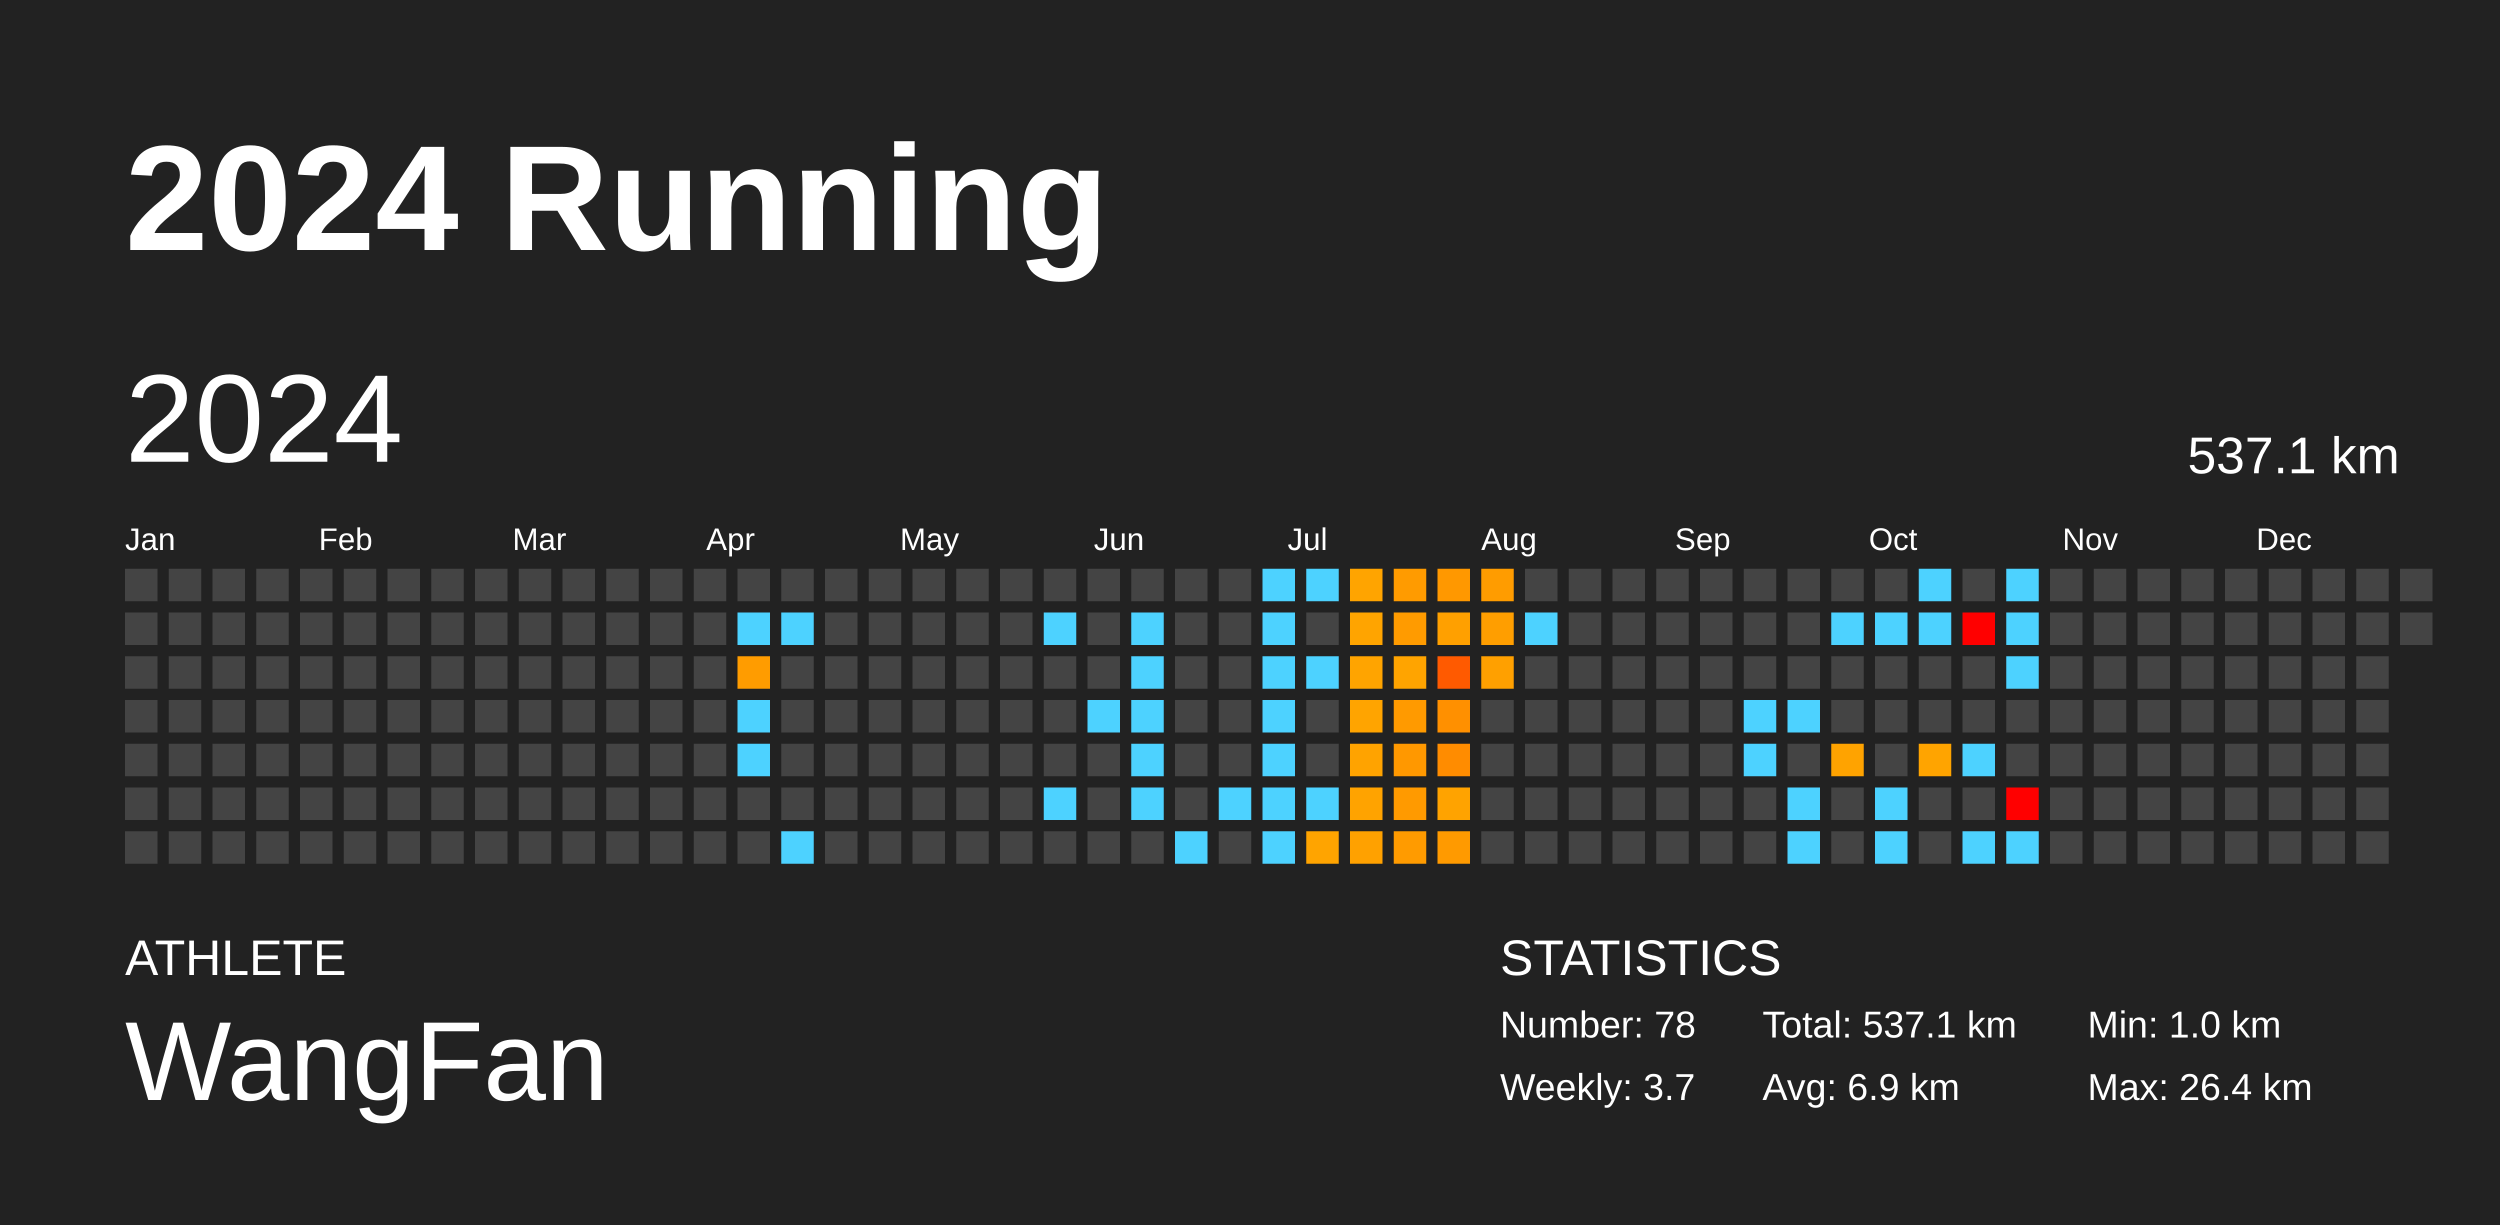
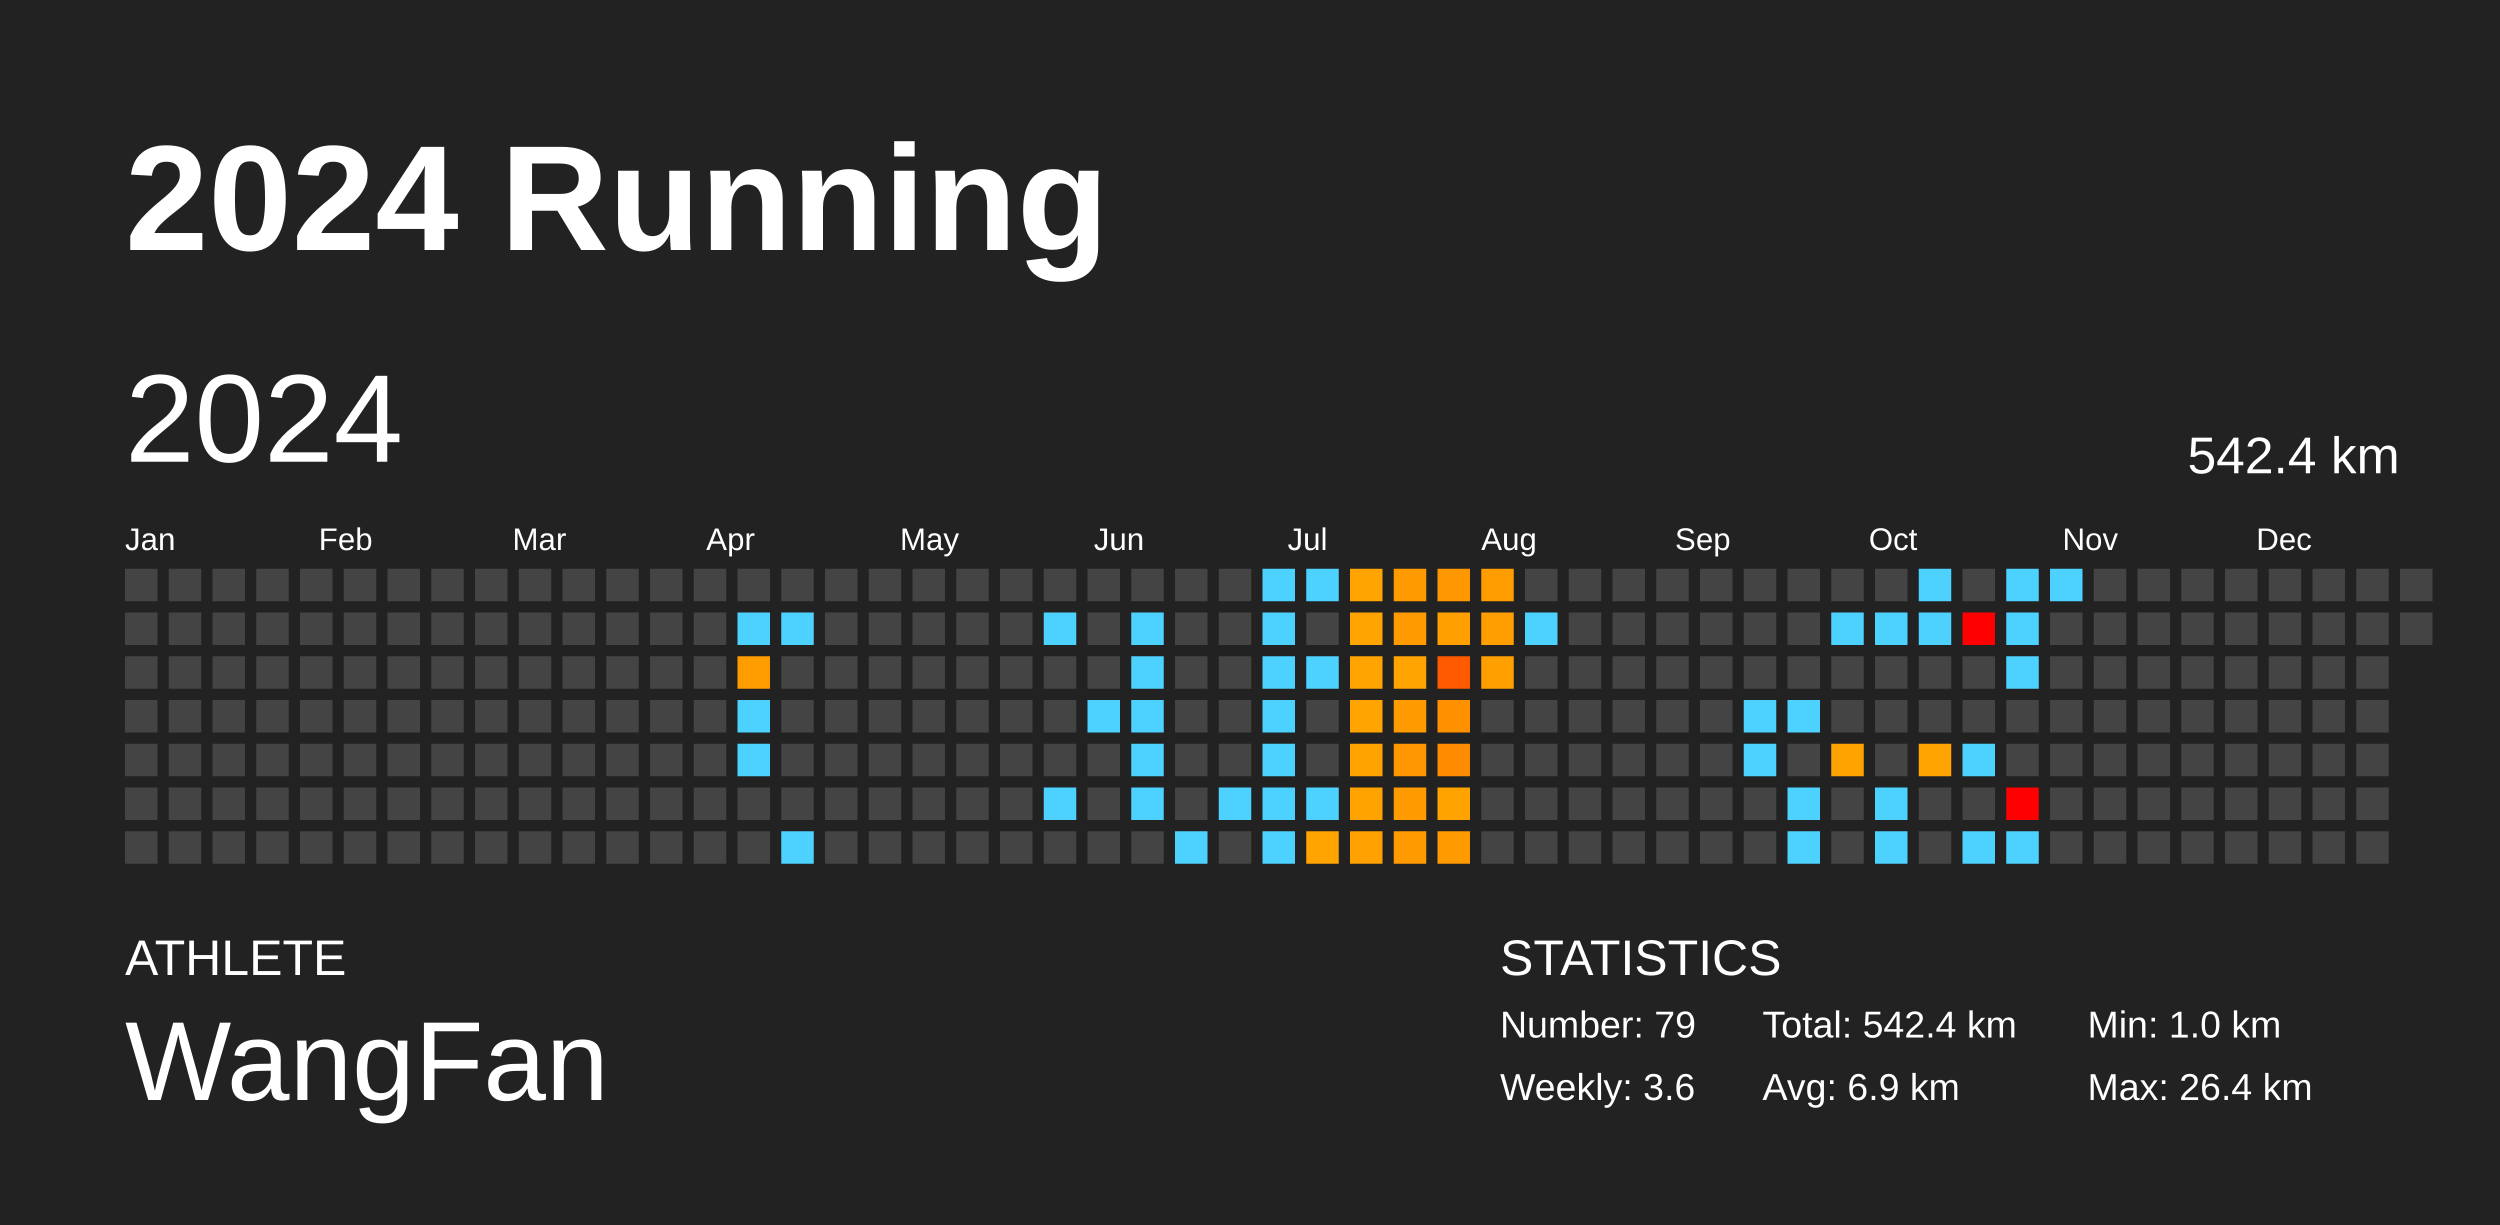
<svg xmlns="http://www.w3.org/2000/svg" baseProfile="full" height="98mm" version="1.1" viewBox="0,0,200,98" width="200mm">
  <defs />
  <rect fill="#222222" height="98" width="200" x="0" y="0" />
  <text fill="#FFFFFF" style="font-size:12px; font-family:Arial; font-weight:bold;" x="10" y="20">2024 Running</text>
  <text fill="#FFFFFF" style="font-size:4px; font-family:Arial" x="10" y="78">ATHLETE</text>
  <text fill="#FFFFFF" style="font-size:9px; font-family:Arial" x="10" y="88">WangFan</text>
  <text fill="#FFFFFF" style="font-size:4px; font-family:Arial" x="120" y="78">STATISTICS</text>
-   <text fill="#FFFFFF" style="font-size:3px; font-family:Arial" x="120" y="83">Number: 78</text>
-   <text fill="#FFFFFF" style="font-size:3px; font-family:Arial" x="120" y="88">Weekly: 3.7</text>
-   <text fill="#FFFFFF" style="font-size:3px; font-family:Arial" x="141" y="83">Total: 537.1 km</text>
+   <text fill="#FFFFFF" style="font-size:3px; font-family:Arial" x="120" y="83">Number: 79</text>
+   <text fill="#FFFFFF" style="font-size:3px; font-family:Arial" x="120" y="88">Weekly: 3.6</text>
+   <text fill="#FFFFFF" style="font-size:3px; font-family:Arial" x="141" y="83">Total: 542.4 km</text>
  <text fill="#FFFFFF" style="font-size:3px; font-family:Arial" x="141" y="88">Avg: 6.9 km</text>
  <text fill="#FFFFFF" style="font-size:3px; font-family:Arial" x="167" y="83">Min: 1.0 km</text>
  <text fill="#FFFFFF" style="font-size:3px; font-family:Arial" x="167" y="88">Max: 26.4 km</text>
  <text dominant-baseline="hanging" fill="#FFFFFF" style="font-size:10.0px; font-family:Arial;" x="10" y="30">2024</text>
-   <text dominant-baseline="hanging" fill="#FFFFFF" style="font-size:4.125px; font-family:Arial;" x="175" y="35">537.1 km</text>
+   <text dominant-baseline="hanging" fill="#FFFFFF" style="font-size:4.125px; font-family:Arial;" x="175" y="35">542.4 km</text>
  <text fill="#FFFFFF" style="font-size:2.5px; font-family:Arial" x="10.0" y="44">Jan</text>
  <text fill="#FFFFFF" style="font-size:2.5px; font-family:Arial" x="25.5" y="44">Feb</text>
  <text fill="#FFFFFF" style="font-size:2.5px; font-family:Arial" x="41.0" y="44">Mar</text>
  <text fill="#FFFFFF" style="font-size:2.5px; font-family:Arial" x="56.5" y="44">Apr</text>
  <text fill="#FFFFFF" style="font-size:2.5px; font-family:Arial" x="72.0" y="44">May</text>
  <text fill="#FFFFFF" style="font-size:2.5px; font-family:Arial" x="87.5" y="44">Jun</text>
  <text fill="#FFFFFF" style="font-size:2.5px; font-family:Arial" x="103.0" y="44">Jul</text>
  <text fill="#FFFFFF" style="font-size:2.5px; font-family:Arial" x="118.5" y="44">Aug</text>
  <text fill="#FFFFFF" style="font-size:2.5px; font-family:Arial" x="134.0" y="44">Sep</text>
  <text fill="#FFFFFF" style="font-size:2.5px; font-family:Arial" x="149.5" y="44">Oct</text>
  <text fill="#FFFFFF" style="font-size:2.5px; font-family:Arial" x="165.0" y="44">Nov</text>
  <text fill="#FFFFFF" style="font-size:2.5px; font-family:Arial" x="180.5" y="44">Dec</text>
  <rect fill="#444444" height="2.6" width="2.6" x="10.0" y="45.5" />
  <rect fill="#444444" height="2.6" width="2.6" x="10.0" y="49.0" />
  <rect fill="#444444" height="2.6" width="2.6" x="10.0" y="52.5" />
  <rect fill="#444444" height="2.6" width="2.6" x="10.0" y="56.0" />
  <rect fill="#444444" height="2.6" width="2.6" x="10.0" y="59.5" />
  <rect fill="#444444" height="2.6" width="2.6" x="10.0" y="63.0" />
  <rect fill="#444444" height="2.6" width="2.6" x="10.0" y="66.5" />
  <rect fill="#444444" height="2.6" width="2.6" x="13.5" y="45.5" />
  <rect fill="#444444" height="2.6" width="2.6" x="13.5" y="49.0" />
  <rect fill="#444444" height="2.6" width="2.6" x="13.5" y="52.5" />
  <rect fill="#444444" height="2.6" width="2.6" x="13.5" y="56.0" />
  <rect fill="#444444" height="2.6" width="2.6" x="13.5" y="59.5" />
  <rect fill="#444444" height="2.6" width="2.6" x="13.5" y="63.0" />
  <rect fill="#444444" height="2.6" width="2.6" x="13.5" y="66.5" />
  <rect fill="#444444" height="2.6" width="2.6" x="17.0" y="45.5" />
  <rect fill="#444444" height="2.6" width="2.6" x="17.0" y="49.0" />
  <rect fill="#444444" height="2.6" width="2.6" x="17.0" y="52.5" />
  <rect fill="#444444" height="2.6" width="2.6" x="17.0" y="56.0" />
  <rect fill="#444444" height="2.6" width="2.6" x="17.0" y="59.5" />
  <rect fill="#444444" height="2.6" width="2.6" x="17.0" y="63.0" />
  <rect fill="#444444" height="2.6" width="2.6" x="17.0" y="66.5" />
  <rect fill="#444444" height="2.6" width="2.6" x="20.5" y="45.5" />
  <rect fill="#444444" height="2.6" width="2.6" x="20.5" y="49.0" />
  <rect fill="#444444" height="2.6" width="2.6" x="20.5" y="52.5" />
  <rect fill="#444444" height="2.6" width="2.6" x="20.5" y="56.0" />
  <rect fill="#444444" height="2.6" width="2.6" x="20.5" y="59.5" />
  <rect fill="#444444" height="2.6" width="2.6" x="20.5" y="63.0" />
  <rect fill="#444444" height="2.6" width="2.6" x="20.5" y="66.5" />
  <rect fill="#444444" height="2.6" width="2.6" x="24.0" y="45.5" />
  <rect fill="#444444" height="2.6" width="2.6" x="24.0" y="49.0" />
  <rect fill="#444444" height="2.6" width="2.6" x="24.0" y="52.5" />
  <rect fill="#444444" height="2.6" width="2.6" x="24.0" y="56.0" />
  <rect fill="#444444" height="2.6" width="2.6" x="24.0" y="59.5" />
  <rect fill="#444444" height="2.6" width="2.6" x="24.0" y="63.0" />
  <rect fill="#444444" height="2.6" width="2.6" x="24.0" y="66.5" />
  <rect fill="#444444" height="2.6" width="2.6" x="27.5" y="45.5" />
  <rect fill="#444444" height="2.6" width="2.6" x="27.5" y="49.0" />
  <rect fill="#444444" height="2.6" width="2.6" x="27.5" y="52.5" />
  <rect fill="#444444" height="2.6" width="2.6" x="27.5" y="56.0" />
  <rect fill="#444444" height="2.6" width="2.6" x="27.5" y="59.5" />
  <rect fill="#444444" height="2.6" width="2.6" x="27.5" y="63.0" />
  <rect fill="#444444" height="2.6" width="2.6" x="27.5" y="66.5" />
  <rect fill="#444444" height="2.6" width="2.6" x="31.0" y="45.5" />
  <rect fill="#444444" height="2.6" width="2.6" x="31.0" y="49.0" />
  <rect fill="#444444" height="2.6" width="2.6" x="31.0" y="52.5" />
  <rect fill="#444444" height="2.6" width="2.6" x="31.0" y="56.0" />
  <rect fill="#444444" height="2.6" width="2.6" x="31.0" y="59.5" />
  <rect fill="#444444" height="2.6" width="2.6" x="31.0" y="63.0" />
  <rect fill="#444444" height="2.6" width="2.6" x="31.0" y="66.5" />
  <rect fill="#444444" height="2.6" width="2.6" x="34.5" y="45.5" />
  <rect fill="#444444" height="2.6" width="2.6" x="34.5" y="49.0" />
  <rect fill="#444444" height="2.6" width="2.6" x="34.5" y="52.5" />
  <rect fill="#444444" height="2.6" width="2.6" x="34.5" y="56.0" />
  <rect fill="#444444" height="2.6" width="2.6" x="34.5" y="59.5" />
  <rect fill="#444444" height="2.6" width="2.6" x="34.5" y="63.0" />
  <rect fill="#444444" height="2.6" width="2.6" x="34.5" y="66.5" />
  <rect fill="#444444" height="2.6" width="2.6" x="38.0" y="45.5" />
  <rect fill="#444444" height="2.6" width="2.6" x="38.0" y="49.0" />
  <rect fill="#444444" height="2.6" width="2.6" x="38.0" y="52.5" />
  <rect fill="#444444" height="2.6" width="2.6" x="38.0" y="56.0" />
  <rect fill="#444444" height="2.6" width="2.6" x="38.0" y="59.5" />
  <rect fill="#444444" height="2.6" width="2.6" x="38.0" y="63.0" />
  <rect fill="#444444" height="2.6" width="2.6" x="38.0" y="66.5" />
  <rect fill="#444444" height="2.6" width="2.6" x="41.5" y="45.5" />
  <rect fill="#444444" height="2.6" width="2.6" x="41.5" y="49.0" />
  <rect fill="#444444" height="2.6" width="2.6" x="41.5" y="52.5" />
  <rect fill="#444444" height="2.6" width="2.6" x="41.5" y="56.0" />
  <rect fill="#444444" height="2.6" width="2.6" x="41.5" y="59.5" />
  <rect fill="#444444" height="2.6" width="2.6" x="41.5" y="63.0" />
  <rect fill="#444444" height="2.6" width="2.6" x="41.5" y="66.5" />
  <rect fill="#444444" height="2.6" width="2.6" x="45.0" y="45.5" />
  <rect fill="#444444" height="2.6" width="2.6" x="45.0" y="49.0" />
  <rect fill="#444444" height="2.6" width="2.6" x="45.0" y="52.5" />
  <rect fill="#444444" height="2.6" width="2.6" x="45.0" y="56.0" />
  <rect fill="#444444" height="2.6" width="2.6" x="45.0" y="59.5" />
  <rect fill="#444444" height="2.6" width="2.6" x="45.0" y="63.0" />
  <rect fill="#444444" height="2.6" width="2.6" x="45.0" y="66.5" />
  <rect fill="#444444" height="2.6" width="2.6" x="48.5" y="45.5" />
  <rect fill="#444444" height="2.6" width="2.6" x="48.5" y="49.0" />
  <rect fill="#444444" height="2.6" width="2.6" x="48.5" y="52.5" />
  <rect fill="#444444" height="2.6" width="2.6" x="48.5" y="56.0" />
  <rect fill="#444444" height="2.6" width="2.6" x="48.5" y="59.5" />
  <rect fill="#444444" height="2.6" width="2.6" x="48.5" y="63.0" />
  <rect fill="#444444" height="2.6" width="2.6" x="48.5" y="66.5" />
  <rect fill="#444444" height="2.6" width="2.6" x="52.0" y="45.5" />
  <rect fill="#444444" height="2.6" width="2.6" x="52.0" y="49.0" />
  <rect fill="#444444" height="2.6" width="2.6" x="52.0" y="52.5" />
  <rect fill="#444444" height="2.6" width="2.6" x="52.0" y="56.0" />
  <rect fill="#444444" height="2.6" width="2.6" x="52.0" y="59.5" />
  <rect fill="#444444" height="2.6" width="2.6" x="52.0" y="63.0" />
  <rect fill="#444444" height="2.6" width="2.6" x="52.0" y="66.5" />
  <rect fill="#444444" height="2.6" width="2.6" x="55.5" y="45.5" />
  <rect fill="#444444" height="2.6" width="2.6" x="55.5" y="49.0" />
  <rect fill="#444444" height="2.6" width="2.6" x="55.5" y="52.5" />
  <rect fill="#444444" height="2.6" width="2.6" x="55.5" y="56.0" />
  <rect fill="#444444" height="2.6" width="2.6" x="55.5" y="59.5" />
  <rect fill="#444444" height="2.6" width="2.6" x="55.5" y="63.0" />
  <rect fill="#444444" height="2.6" width="2.6" x="55.5" y="66.5" />
  <rect fill="#444444" height="2.6" width="2.6" x="59.0" y="45.5" />
  <rect fill="#4dd2ff" height="2.6" width="2.6" x="59.0" y="49.0" />
  <rect fill="#ff9c00" height="2.6" width="2.6" x="59.0" y="52.5" />
  <rect fill="#4dd2ff" height="2.6" width="2.6" x="59.0" y="56.0" />
  <rect fill="#4dd2ff" height="2.6" width="2.6" x="59.0" y="59.5" />
  <rect fill="#444444" height="2.6" width="2.6" x="59.0" y="63.0" />
  <rect fill="#444444" height="2.6" width="2.6" x="59.0" y="66.5" />
  <rect fill="#444444" height="2.6" width="2.6" x="62.5" y="45.5" />
  <rect fill="#4dd2ff" height="2.6" width="2.6" x="62.5" y="49.0" />
  <rect fill="#444444" height="2.6" width="2.6" x="62.5" y="52.5" />
  <rect fill="#444444" height="2.6" width="2.6" x="62.5" y="56.0" />
  <rect fill="#444444" height="2.6" width="2.6" x="62.5" y="59.5" />
  <rect fill="#444444" height="2.6" width="2.6" x="62.5" y="63.0" />
  <rect fill="#4dd2ff" height="2.6" width="2.6" x="62.5" y="66.5" />
  <rect fill="#444444" height="2.6" width="2.6" x="66.0" y="45.5" />
  <rect fill="#444444" height="2.6" width="2.6" x="66.0" y="49.0" />
  <rect fill="#444444" height="2.6" width="2.6" x="66.0" y="52.5" />
  <rect fill="#444444" height="2.6" width="2.6" x="66.0" y="56.0" />
  <rect fill="#444444" height="2.6" width="2.6" x="66.0" y="59.5" />
  <rect fill="#444444" height="2.6" width="2.6" x="66.0" y="63.0" />
  <rect fill="#444444" height="2.6" width="2.6" x="66.0" y="66.5" />
  <rect fill="#444444" height="2.6" width="2.6" x="69.5" y="45.5" />
  <rect fill="#444444" height="2.6" width="2.6" x="69.5" y="49.0" />
  <rect fill="#444444" height="2.6" width="2.6" x="69.5" y="52.5" />
  <rect fill="#444444" height="2.6" width="2.6" x="69.5" y="56.0" />
  <rect fill="#444444" height="2.6" width="2.6" x="69.5" y="59.5" />
  <rect fill="#444444" height="2.6" width="2.6" x="69.5" y="63.0" />
  <rect fill="#444444" height="2.6" width="2.6" x="69.5" y="66.5" />
  <rect fill="#444444" height="2.6" width="2.6" x="73.0" y="45.5" />
  <rect fill="#444444" height="2.6" width="2.6" x="73.0" y="49.0" />
  <rect fill="#444444" height="2.6" width="2.6" x="73.0" y="52.5" />
  <rect fill="#444444" height="2.6" width="2.6" x="73.0" y="56.0" />
  <rect fill="#444444" height="2.6" width="2.6" x="73.0" y="59.5" />
  <rect fill="#444444" height="2.6" width="2.6" x="73.0" y="63.0" />
  <rect fill="#444444" height="2.6" width="2.6" x="73.0" y="66.5" />
  <rect fill="#444444" height="2.6" width="2.6" x="76.5" y="45.5" />
  <rect fill="#444444" height="2.6" width="2.6" x="76.5" y="49.0" />
  <rect fill="#444444" height="2.6" width="2.6" x="76.5" y="52.5" />
  <rect fill="#444444" height="2.6" width="2.6" x="76.5" y="56.0" />
  <rect fill="#444444" height="2.6" width="2.6" x="76.5" y="59.5" />
  <rect fill="#444444" height="2.6" width="2.6" x="76.5" y="63.0" />
  <rect fill="#444444" height="2.6" width="2.6" x="76.5" y="66.5" />
  <rect fill="#444444" height="2.6" width="2.6" x="80.0" y="45.5" />
  <rect fill="#444444" height="2.6" width="2.6" x="80.0" y="49.0" />
  <rect fill="#444444" height="2.6" width="2.6" x="80.0" y="52.5" />
  <rect fill="#444444" height="2.6" width="2.6" x="80.0" y="56.0" />
  <rect fill="#444444" height="2.6" width="2.6" x="80.0" y="59.5" />
  <rect fill="#444444" height="2.6" width="2.6" x="80.0" y="63.0" />
  <rect fill="#444444" height="2.6" width="2.6" x="80.0" y="66.5" />
  <rect fill="#444444" height="2.6" width="2.6" x="83.5" y="45.5" />
  <rect fill="#4dd2ff" height="2.6" width="2.6" x="83.5" y="49.0" />
  <rect fill="#444444" height="2.6" width="2.6" x="83.5" y="52.5" />
  <rect fill="#444444" height="2.6" width="2.6" x="83.5" y="56.0" />
  <rect fill="#444444" height="2.6" width="2.6" x="83.5" y="59.5" />
  <rect fill="#4dd2ff" height="2.6" width="2.6" x="83.5" y="63.0" />
  <rect fill="#444444" height="2.6" width="2.6" x="83.5" y="66.5" />
  <rect fill="#444444" height="2.6" width="2.6" x="87.0" y="45.5" />
  <rect fill="#444444" height="2.6" width="2.6" x="87.0" y="49.0" />
  <rect fill="#444444" height="2.6" width="2.6" x="87.0" y="52.5" />
  <rect fill="#4dd2ff" height="2.6" width="2.6" x="87.0" y="56.0" />
  <rect fill="#444444" height="2.6" width="2.6" x="87.0" y="59.5" />
  <rect fill="#444444" height="2.6" width="2.6" x="87.0" y="63.0" />
  <rect fill="#444444" height="2.6" width="2.6" x="87.0" y="66.5" />
  <rect fill="#444444" height="2.6" width="2.6" x="90.5" y="45.5" />
  <rect fill="#4dd2ff" height="2.6" width="2.6" x="90.5" y="49.0" />
  <rect fill="#4dd2ff" height="2.6" width="2.6" x="90.5" y="52.5" />
  <rect fill="#4dd2ff" height="2.6" width="2.6" x="90.5" y="56.0" />
  <rect fill="#4dd2ff" height="2.6" width="2.6" x="90.5" y="59.5" />
  <rect fill="#4dd2ff" height="2.6" width="2.6" x="90.5" y="63.0" />
  <rect fill="#444444" height="2.6" width="2.6" x="90.5" y="66.5" />
  <rect fill="#444444" height="2.6" width="2.6" x="94.0" y="45.5" />
  <rect fill="#444444" height="2.6" width="2.6" x="94.0" y="49.0" />
  <rect fill="#444444" height="2.6" width="2.6" x="94.0" y="52.5" />
  <rect fill="#444444" height="2.6" width="2.6" x="94.0" y="56.0" />
  <rect fill="#444444" height="2.6" width="2.6" x="94.0" y="59.5" />
  <rect fill="#444444" height="2.6" width="2.6" x="94.0" y="63.0" />
  <rect fill="#4dd2ff" height="2.6" width="2.6" x="94.0" y="66.5" />
  <rect fill="#444444" height="2.6" width="2.6" x="97.5" y="45.5" />
  <rect fill="#444444" height="2.6" width="2.6" x="97.5" y="49.0" />
  <rect fill="#444444" height="2.6" width="2.6" x="97.5" y="52.5" />
  <rect fill="#444444" height="2.6" width="2.6" x="97.5" y="56.0" />
  <rect fill="#444444" height="2.6" width="2.6" x="97.5" y="59.5" />
  <rect fill="#4dd2ff" height="2.6" width="2.6" x="97.5" y="63.0" />
  <rect fill="#444444" height="2.6" width="2.6" x="97.5" y="66.5" />
  <rect fill="#4dd2ff" height="2.6" width="2.6" x="101.0" y="45.5" />
  <rect fill="#4dd2ff" height="2.6" width="2.6" x="101.0" y="49.0" />
  <rect fill="#4dd2ff" height="2.6" width="2.6" x="101.0" y="52.5" />
  <rect fill="#4dd2ff" height="2.6" width="2.6" x="101.0" y="56.0" />
  <rect fill="#4dd2ff" height="2.6" width="2.6" x="101.0" y="59.5" />
  <rect fill="#4dd2ff" height="2.6" width="2.6" x="101.0" y="63.0" />
  <rect fill="#4dd2ff" height="2.6" width="2.6" x="101.0" y="66.5" />
  <rect fill="#4dd2ff" height="2.6" width="2.6" x="104.5" y="45.5" />
  <rect fill="#444444" height="2.6" width="2.6" x="104.5" y="49.0" />
  <rect fill="#4dd2ff" height="2.6" width="2.6" x="104.5" y="52.5" />
  <rect fill="#444444" height="2.6" width="2.6" x="104.5" y="56.0" />
  <rect fill="#444444" height="2.6" width="2.6" x="104.5" y="59.5" />
  <rect fill="#4dd2ff" height="2.6" width="2.6" x="104.5" y="63.0" />
  <rect fill="#ffa400" height="2.6" width="2.6" x="104.5" y="66.5" />
  <rect fill="#ffa400" height="2.6" width="2.6" x="108.0" y="45.5" />
  <rect fill="#ffa400" height="2.6" width="2.6" x="108.0" y="49.0" />
  <rect fill="#ffa400" height="2.6" width="2.6" x="108.0" y="52.5" />
  <rect fill="#ffa400" height="2.6" width="2.6" x="108.0" y="56.0" />
  <rect fill="#ffa300" height="2.6" width="2.6" x="108.0" y="59.5" />
  <rect fill="#ffa300" height="2.6" width="2.6" x="108.0" y="63.0" />
  <rect fill="#ffa100" height="2.6" width="2.6" x="108.0" y="66.5" />
  <rect fill="#ff9b00" height="2.6" width="2.6" x="111.5" y="45.5" />
  <rect fill="#ff9b00" height="2.6" width="2.6" x="111.5" y="49.0" />
  <rect fill="#ffa400" height="2.6" width="2.6" x="111.5" y="52.5" />
  <rect fill="#ff9a00" height="2.6" width="2.6" x="111.5" y="56.0" />
  <rect fill="#ff9800" height="2.6" width="2.6" x="111.5" y="59.5" />
  <rect fill="#ff9a00" height="2.6" width="2.6" x="111.5" y="63.0" />
  <rect fill="#ff9b00" height="2.6" width="2.6" x="111.5" y="66.5" />
  <rect fill="#ff9800" height="2.6" width="2.6" x="115.0" y="45.5" />
  <rect fill="#ffa000" height="2.6" width="2.6" x="115.0" y="49.0" />
  <rect fill="#ff5a00" height="2.6" width="2.6" x="115.0" y="52.5" />
  <rect fill="#ff9000" height="2.6" width="2.6" x="115.0" y="56.0" />
  <rect fill="#ff8c00" height="2.6" width="2.6" x="115.0" y="59.5" />
  <rect fill="#ffa300" height="2.6" width="2.6" x="115.0" y="63.0" />
  <rect fill="#ff9a00" height="2.6" width="2.6" x="115.0" y="66.5" />
  <rect fill="#ff9c00" height="2.6" width="2.6" x="118.5" y="45.5" />
  <rect fill="#ff9e00" height="2.6" width="2.6" x="118.5" y="49.0" />
  <rect fill="#ffa000" height="2.6" width="2.6" x="118.5" y="52.5" />
  <rect fill="#444444" height="2.6" width="2.6" x="118.5" y="56.0" />
  <rect fill="#444444" height="2.6" width="2.6" x="118.5" y="59.5" />
  <rect fill="#444444" height="2.6" width="2.6" x="118.5" y="63.0" />
  <rect fill="#444444" height="2.6" width="2.6" x="118.5" y="66.5" />
  <rect fill="#444444" height="2.6" width="2.6" x="122.0" y="45.5" />
  <rect fill="#4dd2ff" height="2.6" width="2.6" x="122.0" y="49.0" />
  <rect fill="#444444" height="2.6" width="2.6" x="122.0" y="52.5" />
  <rect fill="#444444" height="2.6" width="2.6" x="122.0" y="56.0" />
  <rect fill="#444444" height="2.6" width="2.6" x="122.0" y="59.5" />
  <rect fill="#444444" height="2.6" width="2.6" x="122.0" y="63.0" />
  <rect fill="#444444" height="2.6" width="2.6" x="122.0" y="66.5" />
  <rect fill="#444444" height="2.6" width="2.6" x="125.5" y="45.5" />
  <rect fill="#444444" height="2.6" width="2.6" x="125.5" y="49.0" />
  <rect fill="#444444" height="2.6" width="2.6" x="125.5" y="52.5" />
  <rect fill="#444444" height="2.6" width="2.6" x="125.5" y="56.0" />
  <rect fill="#444444" height="2.6" width="2.6" x="125.5" y="59.5" />
  <rect fill="#444444" height="2.6" width="2.6" x="125.5" y="63.0" />
  <rect fill="#444444" height="2.6" width="2.6" x="125.5" y="66.5" />
  <rect fill="#444444" height="2.6" width="2.6" x="129.0" y="45.5" />
  <rect fill="#444444" height="2.6" width="2.6" x="129.0" y="49.0" />
  <rect fill="#444444" height="2.6" width="2.6" x="129.0" y="52.5" />
  <rect fill="#444444" height="2.6" width="2.6" x="129.0" y="56.0" />
  <rect fill="#444444" height="2.6" width="2.6" x="129.0" y="59.5" />
  <rect fill="#444444" height="2.6" width="2.6" x="129.0" y="63.0" />
  <rect fill="#444444" height="2.6" width="2.6" x="129.0" y="66.5" />
  <rect fill="#444444" height="2.6" width="2.6" x="132.5" y="45.5" />
  <rect fill="#444444" height="2.6" width="2.6" x="132.5" y="49.0" />
  <rect fill="#444444" height="2.6" width="2.6" x="132.5" y="52.5" />
  <rect fill="#444444" height="2.6" width="2.6" x="132.5" y="56.0" />
  <rect fill="#444444" height="2.6" width="2.6" x="132.5" y="59.5" />
  <rect fill="#444444" height="2.6" width="2.6" x="132.5" y="63.0" />
  <rect fill="#444444" height="2.6" width="2.6" x="132.5" y="66.5" />
  <rect fill="#444444" height="2.6" width="2.6" x="136.0" y="45.5" />
  <rect fill="#444444" height="2.6" width="2.6" x="136.0" y="49.0" />
  <rect fill="#444444" height="2.6" width="2.6" x="136.0" y="52.5" />
  <rect fill="#444444" height="2.6" width="2.6" x="136.0" y="56.0" />
  <rect fill="#444444" height="2.6" width="2.6" x="136.0" y="59.5" />
  <rect fill="#444444" height="2.6" width="2.6" x="136.0" y="63.0" />
  <rect fill="#444444" height="2.6" width="2.6" x="136.0" y="66.5" />
  <rect fill="#444444" height="2.6" width="2.6" x="139.5" y="45.5" />
  <rect fill="#444444" height="2.6" width="2.6" x="139.5" y="49.0" />
  <rect fill="#444444" height="2.6" width="2.6" x="139.5" y="52.5" />
  <rect fill="#4dd2ff" height="2.6" width="2.6" x="139.5" y="56.0" />
  <rect fill="#4dd2ff" height="2.6" width="2.6" x="139.5" y="59.5" />
  <rect fill="#444444" height="2.6" width="2.6" x="139.5" y="63.0" />
  <rect fill="#444444" height="2.6" width="2.6" x="139.5" y="66.5" />
  <rect fill="#444444" height="2.6" width="2.6" x="143.0" y="45.5" />
  <rect fill="#444444" height="2.6" width="2.6" x="143.0" y="49.0" />
  <rect fill="#444444" height="2.6" width="2.6" x="143.0" y="52.5" />
  <rect fill="#4dd2ff" height="2.6" width="2.6" x="143.0" y="56.0" />
  <rect fill="#444444" height="2.6" width="2.6" x="143.0" y="59.5" />
  <rect fill="#4dd2ff" height="2.6" width="2.6" x="143.0" y="63.0" />
  <rect fill="#4dd2ff" height="2.6" width="2.6" x="143.0" y="66.5" />
  <rect fill="#444444" height="2.6" width="2.6" x="146.5" y="45.5" />
  <rect fill="#4dd2ff" height="2.6" width="2.6" x="146.5" y="49.0" />
  <rect fill="#444444" height="2.6" width="2.6" x="146.5" y="52.5" />
  <rect fill="#444444" height="2.6" width="2.6" x="146.5" y="56.0" />
  <rect fill="#ffa300" height="2.6" width="2.6" x="146.5" y="59.5" />
  <rect fill="#444444" height="2.6" width="2.6" x="146.5" y="63.0" />
  <rect fill="#444444" height="2.6" width="2.6" x="146.5" y="66.5" />
  <rect fill="#444444" height="2.6" width="2.6" x="150.0" y="45.5" />
  <rect fill="#4dd2ff" height="2.6" width="2.6" x="150.0" y="49.0" />
  <rect fill="#444444" height="2.6" width="2.6" x="150.0" y="52.5" />
  <rect fill="#444444" height="2.6" width="2.6" x="150.0" y="56.0" />
  <rect fill="#444444" height="2.6" width="2.6" x="150.0" y="59.5" />
  <rect fill="#4dd2ff" height="2.6" width="2.6" x="150.0" y="63.0" />
  <rect fill="#4dd2ff" height="2.6" width="2.6" x="150.0" y="66.5" />
  <rect fill="#4dd2ff" height="2.6" width="2.6" x="153.5" y="45.5" />
  <rect fill="#4dd2ff" height="2.6" width="2.6" x="153.5" y="49.0" />
  <rect fill="#444444" height="2.6" width="2.6" x="153.5" y="52.5" />
  <rect fill="#444444" height="2.6" width="2.6" x="153.5" y="56.0" />
  <rect fill="#ffa400" height="2.6" width="2.6" x="153.5" y="59.5" />
  <rect fill="#444444" height="2.6" width="2.6" x="153.5" y="63.0" />
  <rect fill="#444444" height="2.6" width="2.6" x="153.5" y="66.5" />
  <rect fill="#444444" height="2.6" width="2.6" x="157.0" y="45.5" />
  <rect fill="red" height="2.6" width="2.6" x="157.0" y="49.0" />
  <rect fill="#444444" height="2.6" width="2.6" x="157.0" y="52.5" />
  <rect fill="#444444" height="2.6" width="2.6" x="157.0" y="56.0" />
  <rect fill="#4dd2ff" height="2.6" width="2.6" x="157.0" y="59.5" />
  <rect fill="#444444" height="2.6" width="2.6" x="157.0" y="63.0" />
  <rect fill="#4dd2ff" height="2.6" width="2.6" x="157.0" y="66.5" />
  <rect fill="#4dd2ff" height="2.6" width="2.6" x="160.5" y="45.5" />
  <rect fill="#4dd2ff" height="2.6" width="2.6" x="160.5" y="49.0" />
  <rect fill="#4dd2ff" height="2.6" width="2.6" x="160.5" y="52.5" />
  <rect fill="#444444" height="2.6" width="2.6" x="160.5" y="56.0" />
  <rect fill="#444444" height="2.6" width="2.6" x="160.5" y="59.5" />
  <rect fill="red" height="2.6" width="2.6" x="160.5" y="63.0" />
  <rect fill="#4dd2ff" height="2.6" width="2.6" x="160.5" y="66.5" />
-   <rect fill="#444444" height="2.6" width="2.6" x="164.0" y="45.5" />
+   <rect fill="#4dd2ff" height="2.6" width="2.6" x="164.0" y="45.5" />
  <rect fill="#444444" height="2.6" width="2.6" x="164.0" y="49.0" />
  <rect fill="#444444" height="2.6" width="2.6" x="164.0" y="52.5" />
  <rect fill="#444444" height="2.6" width="2.6" x="164.0" y="56.0" />
  <rect fill="#444444" height="2.6" width="2.6" x="164.0" y="59.5" />
  <rect fill="#444444" height="2.6" width="2.6" x="164.0" y="63.0" />
  <rect fill="#444444" height="2.6" width="2.6" x="164.0" y="66.5" />
  <rect fill="#444444" height="2.6" width="2.6" x="167.5" y="45.5" />
  <rect fill="#444444" height="2.6" width="2.6" x="167.5" y="49.0" />
  <rect fill="#444444" height="2.6" width="2.6" x="167.5" y="52.5" />
  <rect fill="#444444" height="2.6" width="2.6" x="167.5" y="56.0" />
  <rect fill="#444444" height="2.6" width="2.6" x="167.5" y="59.5" />
  <rect fill="#444444" height="2.6" width="2.6" x="167.5" y="63.0" />
  <rect fill="#444444" height="2.6" width="2.6" x="167.5" y="66.5" />
  <rect fill="#444444" height="2.6" width="2.6" x="171.0" y="45.5" />
  <rect fill="#444444" height="2.6" width="2.6" x="171.0" y="49.0" />
  <rect fill="#444444" height="2.6" width="2.6" x="171.0" y="52.5" />
  <rect fill="#444444" height="2.6" width="2.6" x="171.0" y="56.0" />
  <rect fill="#444444" height="2.6" width="2.6" x="171.0" y="59.5" />
  <rect fill="#444444" height="2.6" width="2.6" x="171.0" y="63.0" />
  <rect fill="#444444" height="2.6" width="2.6" x="171.0" y="66.5" />
  <rect fill="#444444" height="2.6" width="2.6" x="174.5" y="45.5" />
  <rect fill="#444444" height="2.6" width="2.6" x="174.5" y="49.0" />
  <rect fill="#444444" height="2.6" width="2.6" x="174.5" y="52.5" />
  <rect fill="#444444" height="2.6" width="2.6" x="174.5" y="56.0" />
  <rect fill="#444444" height="2.6" width="2.6" x="174.5" y="59.5" />
  <rect fill="#444444" height="2.6" width="2.6" x="174.5" y="63.0" />
  <rect fill="#444444" height="2.6" width="2.6" x="174.5" y="66.5" />
  <rect fill="#444444" height="2.6" width="2.6" x="178.0" y="45.5" />
  <rect fill="#444444" height="2.6" width="2.6" x="178.0" y="49.0" />
  <rect fill="#444444" height="2.6" width="2.6" x="178.0" y="52.5" />
  <rect fill="#444444" height="2.6" width="2.6" x="178.0" y="56.0" />
  <rect fill="#444444" height="2.6" width="2.6" x="178.0" y="59.5" />
  <rect fill="#444444" height="2.6" width="2.6" x="178.0" y="63.0" />
  <rect fill="#444444" height="2.6" width="2.6" x="178.0" y="66.5" />
  <rect fill="#444444" height="2.6" width="2.6" x="181.5" y="45.5" />
  <rect fill="#444444" height="2.6" width="2.6" x="181.5" y="49.0" />
  <rect fill="#444444" height="2.6" width="2.6" x="181.5" y="52.5" />
  <rect fill="#444444" height="2.6" width="2.6" x="181.5" y="56.0" />
  <rect fill="#444444" height="2.6" width="2.6" x="181.5" y="59.5" />
  <rect fill="#444444" height="2.6" width="2.6" x="181.5" y="63.0" />
  <rect fill="#444444" height="2.6" width="2.6" x="181.5" y="66.5" />
  <rect fill="#444444" height="2.6" width="2.6" x="185.0" y="45.5" />
  <rect fill="#444444" height="2.6" width="2.6" x="185.0" y="49.0" />
  <rect fill="#444444" height="2.6" width="2.6" x="185.0" y="52.5" />
  <rect fill="#444444" height="2.6" width="2.6" x="185.0" y="56.0" />
  <rect fill="#444444" height="2.6" width="2.6" x="185.0" y="59.5" />
  <rect fill="#444444" height="2.6" width="2.6" x="185.0" y="63.0" />
  <rect fill="#444444" height="2.6" width="2.6" x="185.0" y="66.5" />
  <rect fill="#444444" height="2.6" width="2.6" x="188.5" y="45.5" />
  <rect fill="#444444" height="2.6" width="2.6" x="188.5" y="49.0" />
  <rect fill="#444444" height="2.6" width="2.6" x="188.5" y="52.5" />
  <rect fill="#444444" height="2.6" width="2.6" x="188.5" y="56.0" />
  <rect fill="#444444" height="2.6" width="2.6" x="188.5" y="59.5" />
  <rect fill="#444444" height="2.6" width="2.6" x="188.5" y="63.0" />
  <rect fill="#444444" height="2.6" width="2.6" x="188.5" y="66.5" />
  <rect fill="#444444" height="2.6" width="2.6" x="192.0" y="45.5" />
  <rect fill="#444444" height="2.6" width="2.6" x="192.0" y="49.0" />
</svg>
